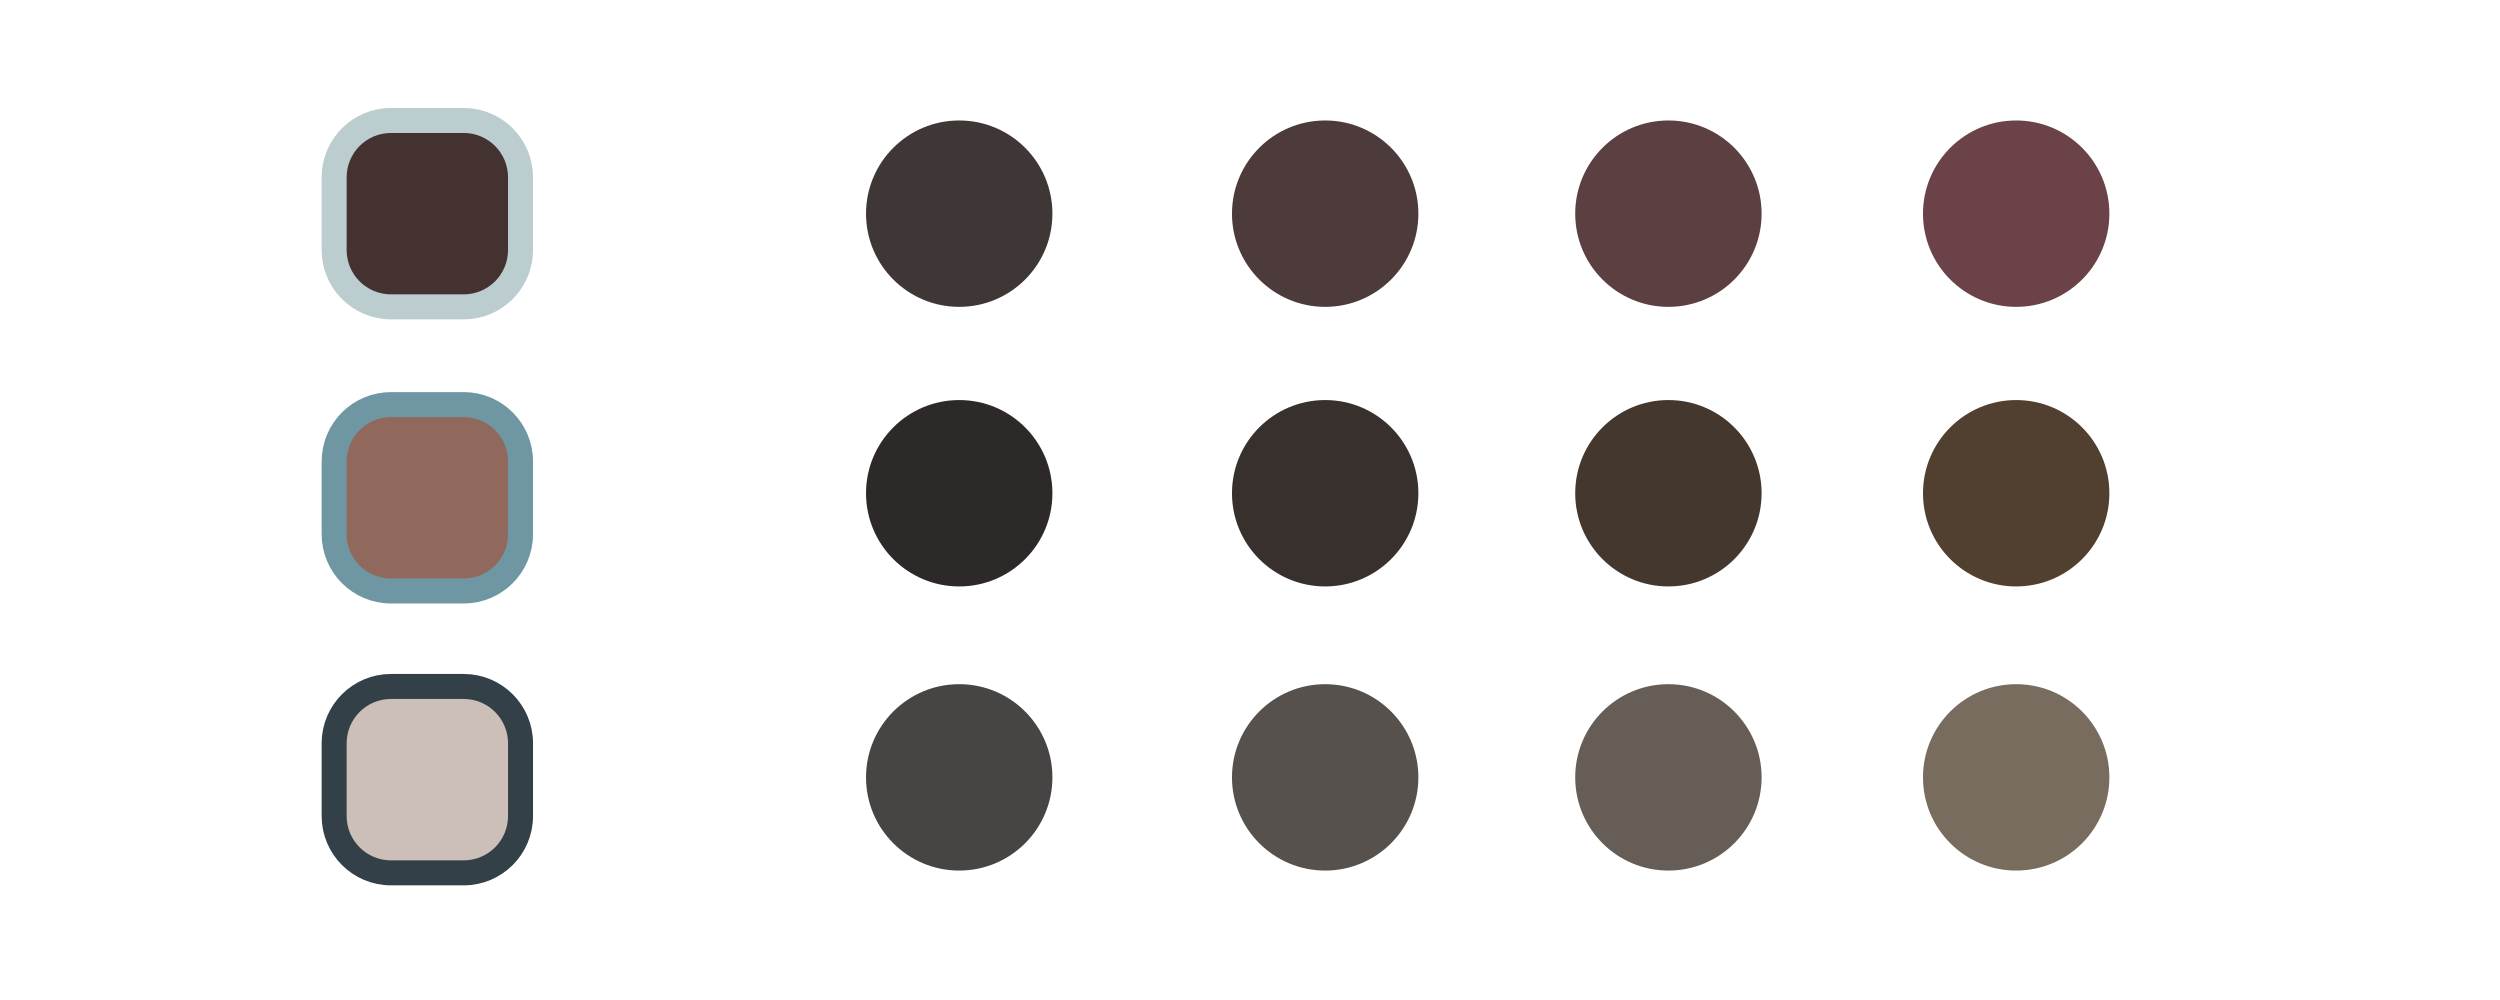
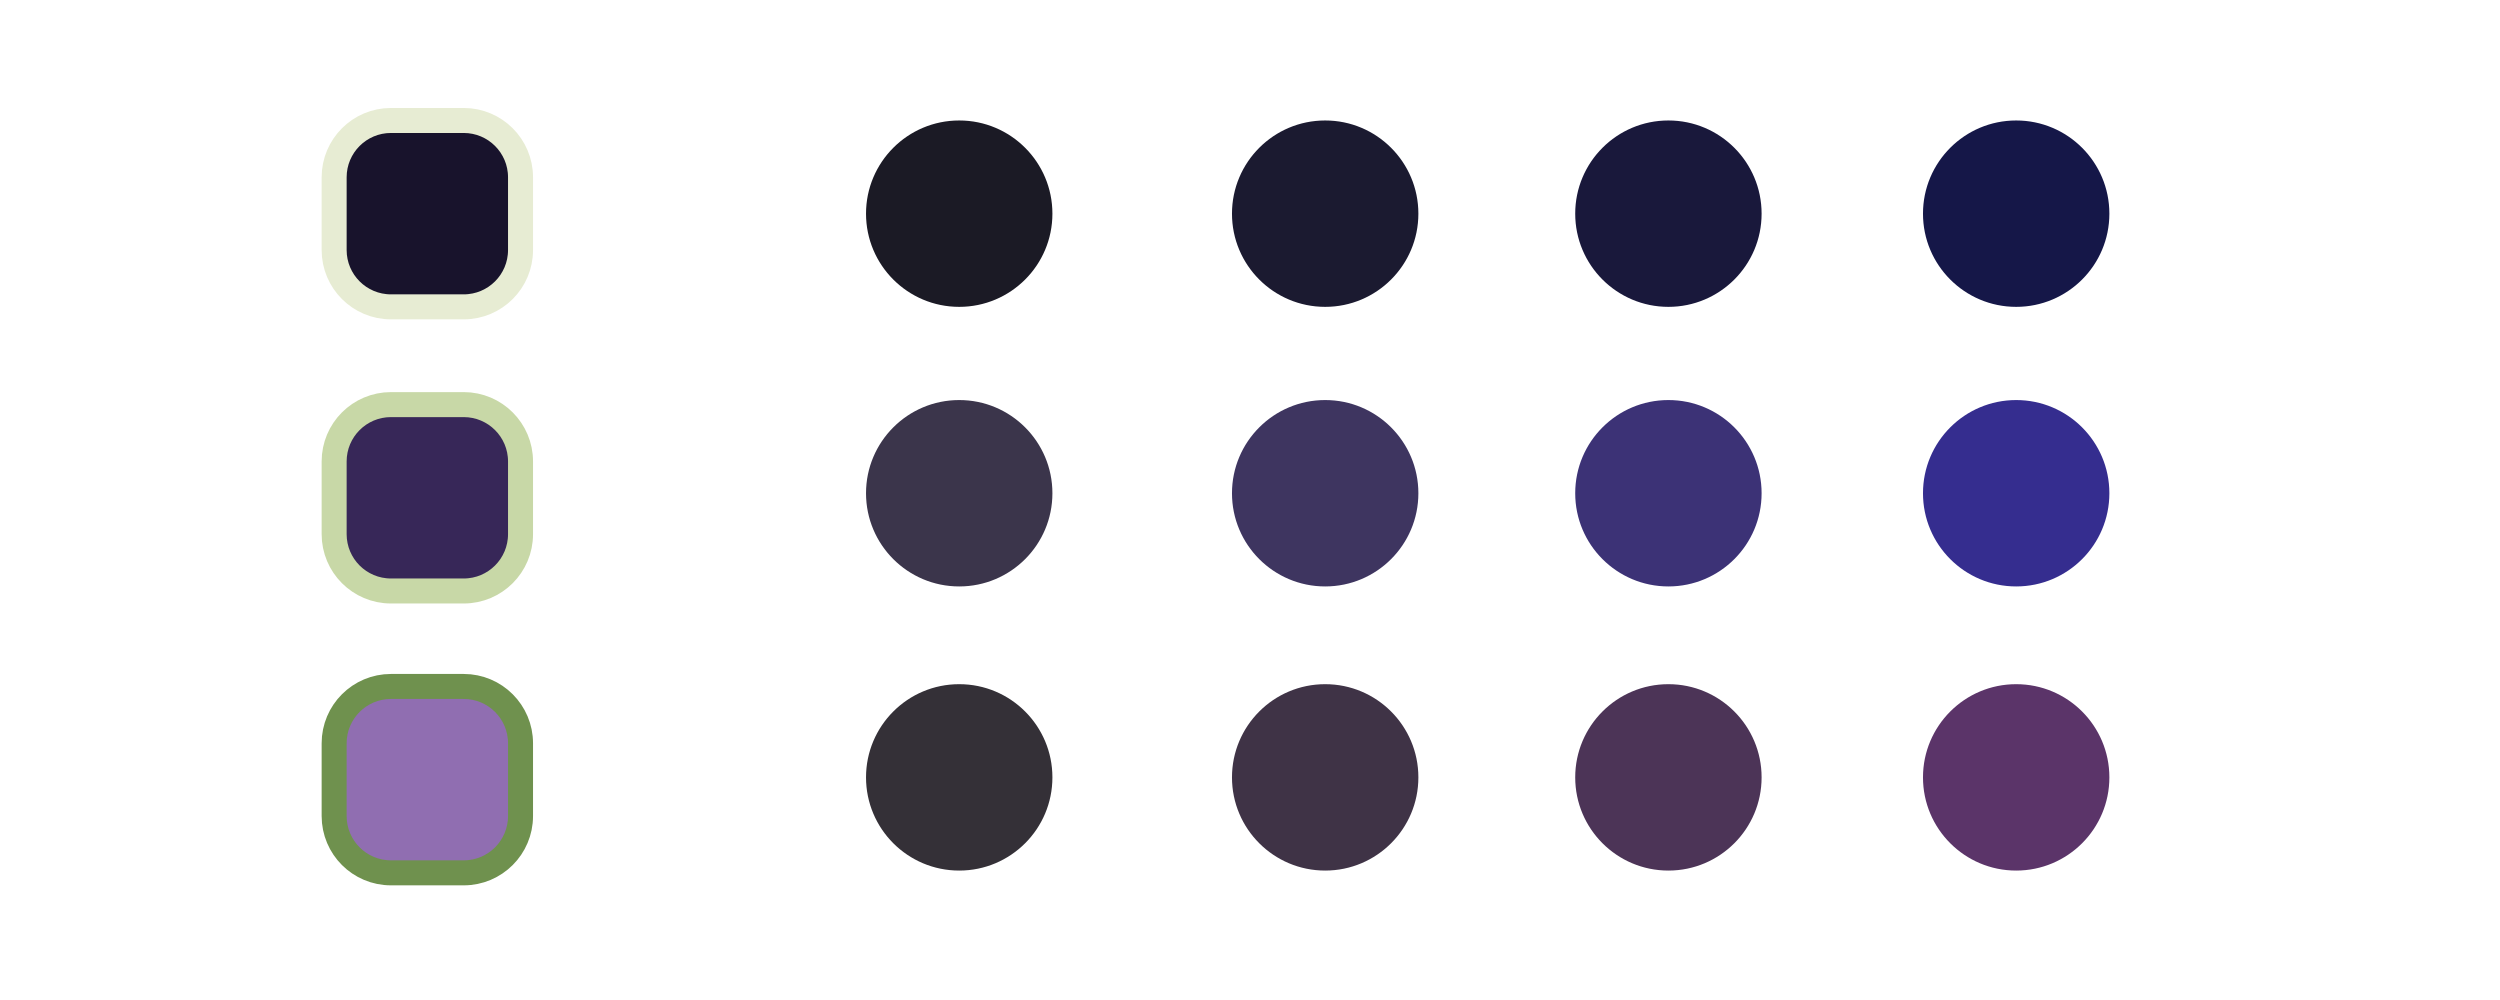
<svg xmlns="http://www.w3.org/2000/svg" width="1000" height="400" viewBox="0 0 264.583 105.833" version="1.1" id="svg1">
  <defs id="defs1" />
  <g id="layer1">
-     <rect style="fill:#443230;fill-opacity:1;stroke:#BBCDCF;stroke-width:2.646;stroke-linecap:round;stroke-linejoin:round;stroke-dasharray:none;stroke-opacity:1;paint-order:fill markers stroke" id="rect1" width="19.726" height="19.726" x="35.363" y="12.75" ry="6.014" />
-     <rect style="fill:#91685C;fill-opacity:1;stroke:#6E97A3;stroke-width:2.646;stroke-linecap:round;stroke-linejoin:round;stroke-dasharray:none;stroke-opacity:1;paint-order:fill markers stroke" id="rect2" width="19.726" height="19.726" x="35.363" y="42.82" ry="6.014" />
-     <rect style="fill:#CCBFB8;fill-opacity:1;stroke:#334047;stroke-width:2.646;stroke-linecap:round;stroke-linejoin:round;stroke-dasharray:none;stroke-opacity:1;paint-order:fill markers stroke" id="rect3" width="19.726" height="19.726" x="35.363" y="72.65" ry="6.014" />
-     <rect style="fill:#3F3636;fill-opacity:1;stroke:none;stroke-width:2.646;stroke-linecap:round;stroke-linejoin:round;stroke-dasharray:none;stroke-opacity:1;paint-order:fill markers stroke" id="rect4" width="19.726" height="19.726" x="91.654" y="12.75" ry="9.863" />
-     <rect style="fill:#4D3B3B;fill-opacity:1;stroke:none;stroke-width:2.646;stroke-linecap:round;stroke-linejoin:round;stroke-dasharray:none;stroke-opacity:1;paint-order:fill markers stroke" id="rect5" width="19.726" height="19.726" x="130.385" y="12.75" ry="9.863" />
-     <rect style="fill:#5B3F41;fill-opacity:1;stroke:none;stroke-width:2.646;stroke-linecap:round;stroke-linejoin:round;stroke-dasharray:none;stroke-opacity:1;paint-order:fill markers stroke" id="rect6" width="19.726" height="19.726" x="166.71" y="12.75" ry="9.863" />
-     <rect style="fill:#6A4247;fill-opacity:1;stroke:none;stroke-width:2.646;stroke-linecap:round;stroke-linejoin:round;stroke-dasharray:none;stroke-opacity:1;paint-order:fill markers stroke" id="rect7" width="19.726" height="19.726" x="203.516" y="12.75" ry="9.863" />
-     <rect style="fill:#2C2928;fill-opacity:1;stroke:none;stroke-width:2.646;stroke-linecap:round;stroke-linejoin:round;stroke-dasharray:none;stroke-opacity:1;paint-order:fill markers stroke" id="rect8" width="19.726" height="19.726" x="91.654" y="42.339" ry="9.863" />
-     <rect style="fill:#38302C;fill-opacity:1;stroke:none;stroke-width:2.646;stroke-linecap:round;stroke-linejoin:round;stroke-dasharray:none;stroke-opacity:1;paint-order:fill markers stroke" id="rect9" width="19.726" height="19.726" x="130.385" y="42.339" ry="9.863" />
-     <rect style="fill:#44372E;fill-opacity:1;stroke:none;stroke-width:2.646;stroke-linecap:round;stroke-linejoin:round;stroke-dasharray:none;stroke-opacity:1;paint-order:fill markers stroke" id="rect10" width="19.726" height="19.726" x="166.71" y="42.339" ry="9.863" />
-     <rect style="fill:#513F30;fill-opacity:1;stroke:none;stroke-width:2.646;stroke-linecap:round;stroke-linejoin:round;stroke-dasharray:none;stroke-opacity:1;paint-order:fill markers stroke" id="rect11" width="19.726" height="19.726" x="203.516" y="42.339" ry="9.863" />
-     <rect style="fill:#474544;fill-opacity:1;stroke:none;stroke-width:2.646;stroke-linecap:round;stroke-linejoin:round;stroke-dasharray:none;stroke-opacity:1;paint-order:fill markers stroke" id="rect12" width="19.726" height="19.726" x="91.654" y="72.409" ry="9.863" />
-     <rect style="fill:#56514D;fill-opacity:1;stroke:none;stroke-width:2.646;stroke-linecap:round;stroke-linejoin:round;stroke-dasharray:none;stroke-opacity:1;paint-order:fill markers stroke" id="rect13" width="19.726" height="19.726" x="130.385" y="72.409" ry="9.863" />
-     <rect style="fill:#665E56;fill-opacity:1;stroke:none;stroke-width:2.646;stroke-linecap:round;stroke-linejoin:round;stroke-dasharray:none;stroke-opacity:1;paint-order:fill markers stroke" id="rect14" width="19.726" height="19.726" x="166.71" y="72.409" ry="9.863" />
-     <rect style="fill:#776C5D;fill-opacity:1;stroke:none;stroke-width:2.646;stroke-linecap:round;stroke-linejoin:round;stroke-dasharray:none;stroke-opacity:1;paint-order:fill markers stroke" id="rect15" width="19.726" height="19.726" x="203.516" y="72.409" ry="9.863" />
+     <rect style="fill:#18132C;fill-opacity:1;stroke:#E7ECD3;stroke-width:2.646;stroke-linecap:round;stroke-linejoin:round;stroke-dasharray:none;stroke-opacity:1;paint-order:fill markers stroke" id="rect1" width="19.726" height="19.726" x="35.363" y="12.75" ry="6.014" />
+     <rect style="fill:#372758;fill-opacity:1;stroke:#C8D8A7;stroke-width:2.646;stroke-linecap:round;stroke-linejoin:round;stroke-dasharray:none;stroke-opacity:1;paint-order:fill markers stroke" id="rect2" width="19.726" height="19.726" x="35.363" y="42.82" ry="6.014" />
+     <rect style="fill:#906EB1;fill-opacity:1;stroke:#6F914E;stroke-width:2.646;stroke-linecap:round;stroke-linejoin:round;stroke-dasharray:none;stroke-opacity:1;paint-order:fill markers stroke" id="rect3" width="19.726" height="19.726" x="35.363" y="72.65" ry="6.014" />
+     <rect style="fill:#1B1A25;fill-opacity:1;stroke:none;stroke-width:2.646;stroke-linecap:round;stroke-linejoin:round;stroke-dasharray:none;stroke-opacity:1;paint-order:fill markers stroke" id="rect4" width="19.726" height="19.726" x="91.654" y="12.75" ry="9.863" />
+     <rect style="fill:#1B1A30;fill-opacity:1;stroke:none;stroke-width:2.646;stroke-linecap:round;stroke-linejoin:round;stroke-dasharray:none;stroke-opacity:1;paint-order:fill markers stroke" id="rect5" width="19.726" height="19.726" x="130.385" y="12.75" ry="9.863" />
+     <rect style="fill:#19183B;fill-opacity:1;stroke:none;stroke-width:2.646;stroke-linecap:round;stroke-linejoin:round;stroke-dasharray:none;stroke-opacity:1;paint-order:fill markers stroke" id="rect6" width="19.726" height="19.726" x="166.71" y="12.75" ry="9.863" />
+     <rect style="fill:#151748;fill-opacity:1;stroke:none;stroke-width:2.646;stroke-linecap:round;stroke-linejoin:round;stroke-dasharray:none;stroke-opacity:1;paint-order:fill markers stroke" id="rect7" width="19.726" height="19.726" x="203.516" y="12.75" ry="9.863" />
+     <rect style="fill:#3B354B;fill-opacity:1;stroke:none;stroke-width:2.646;stroke-linecap:round;stroke-linejoin:round;stroke-dasharray:none;stroke-opacity:1;paint-order:fill markers stroke" id="rect8" width="19.726" height="19.726" x="91.654" y="42.339" ry="9.863" />
+     <rect style="fill:#3E3560;fill-opacity:1;stroke:none;stroke-width:2.646;stroke-linecap:round;stroke-linejoin:round;stroke-dasharray:none;stroke-opacity:1;paint-order:fill markers stroke" id="rect9" width="19.726" height="19.726" x="130.385" y="42.339" ry="9.863" />
+     <rect style="fill:#3C3276;fill-opacity:1;stroke:none;stroke-width:2.646;stroke-linecap:round;stroke-linejoin:round;stroke-dasharray:none;stroke-opacity:1;paint-order:fill markers stroke" id="rect10" width="19.726" height="19.726" x="166.71" y="42.339" ry="9.863" />
+     <rect style="fill:#352D8F;fill-opacity:1;stroke:none;stroke-width:2.646;stroke-linecap:round;stroke-linejoin:round;stroke-dasharray:none;stroke-opacity:1;paint-order:fill markers stroke" id="rect11" width="19.726" height="19.726" x="203.516" y="42.339" ry="9.863" />
+     <rect style="fill:#343037;fill-opacity:1;stroke:none;stroke-width:2.646;stroke-linecap:round;stroke-linejoin:round;stroke-dasharray:none;stroke-opacity:1;paint-order:fill markers stroke" id="rect12" width="19.726" height="19.726" x="91.654" y="72.409" ry="9.863" />
+     <rect style="fill:#3F3346;fill-opacity:1;stroke:none;stroke-width:2.646;stroke-linecap:round;stroke-linejoin:round;stroke-dasharray:none;stroke-opacity:1;paint-order:fill markers stroke" id="rect13" width="19.726" height="19.726" x="130.385" y="72.409" ry="9.863" />
+     <rect style="fill:#4C3457;fill-opacity:1;stroke:none;stroke-width:2.646;stroke-linecap:round;stroke-linejoin:round;stroke-dasharray:none;stroke-opacity:1;paint-order:fill markers stroke" id="rect14" width="19.726" height="19.726" x="166.71" y="72.409" ry="9.863" />
+     <rect style="fill:#5B3469;fill-opacity:1;stroke:none;stroke-width:2.646;stroke-linecap:round;stroke-linejoin:round;stroke-dasharray:none;stroke-opacity:1;paint-order:fill markers stroke" id="rect15" width="19.726" height="19.726" x="203.516" y="72.409" ry="9.863" />
  </g>
</svg>
